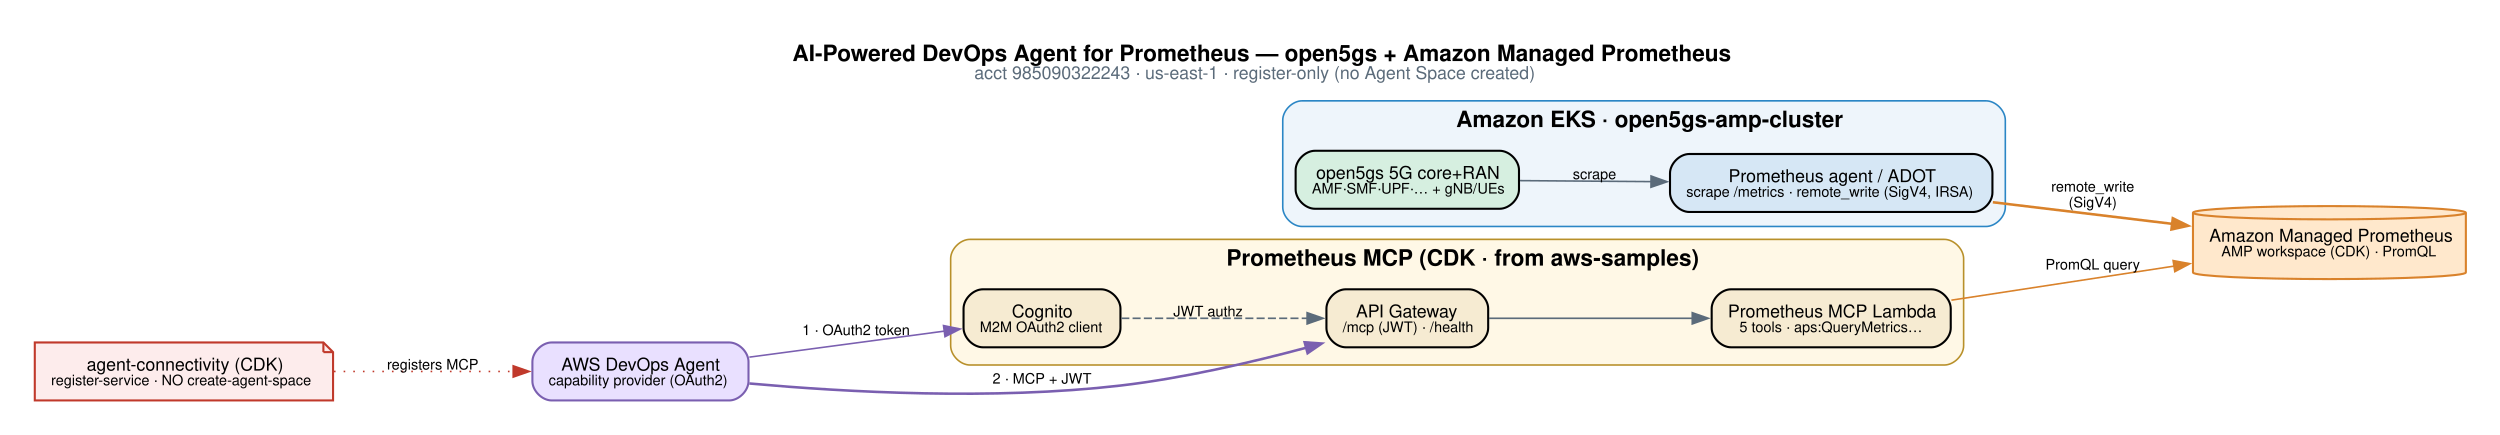
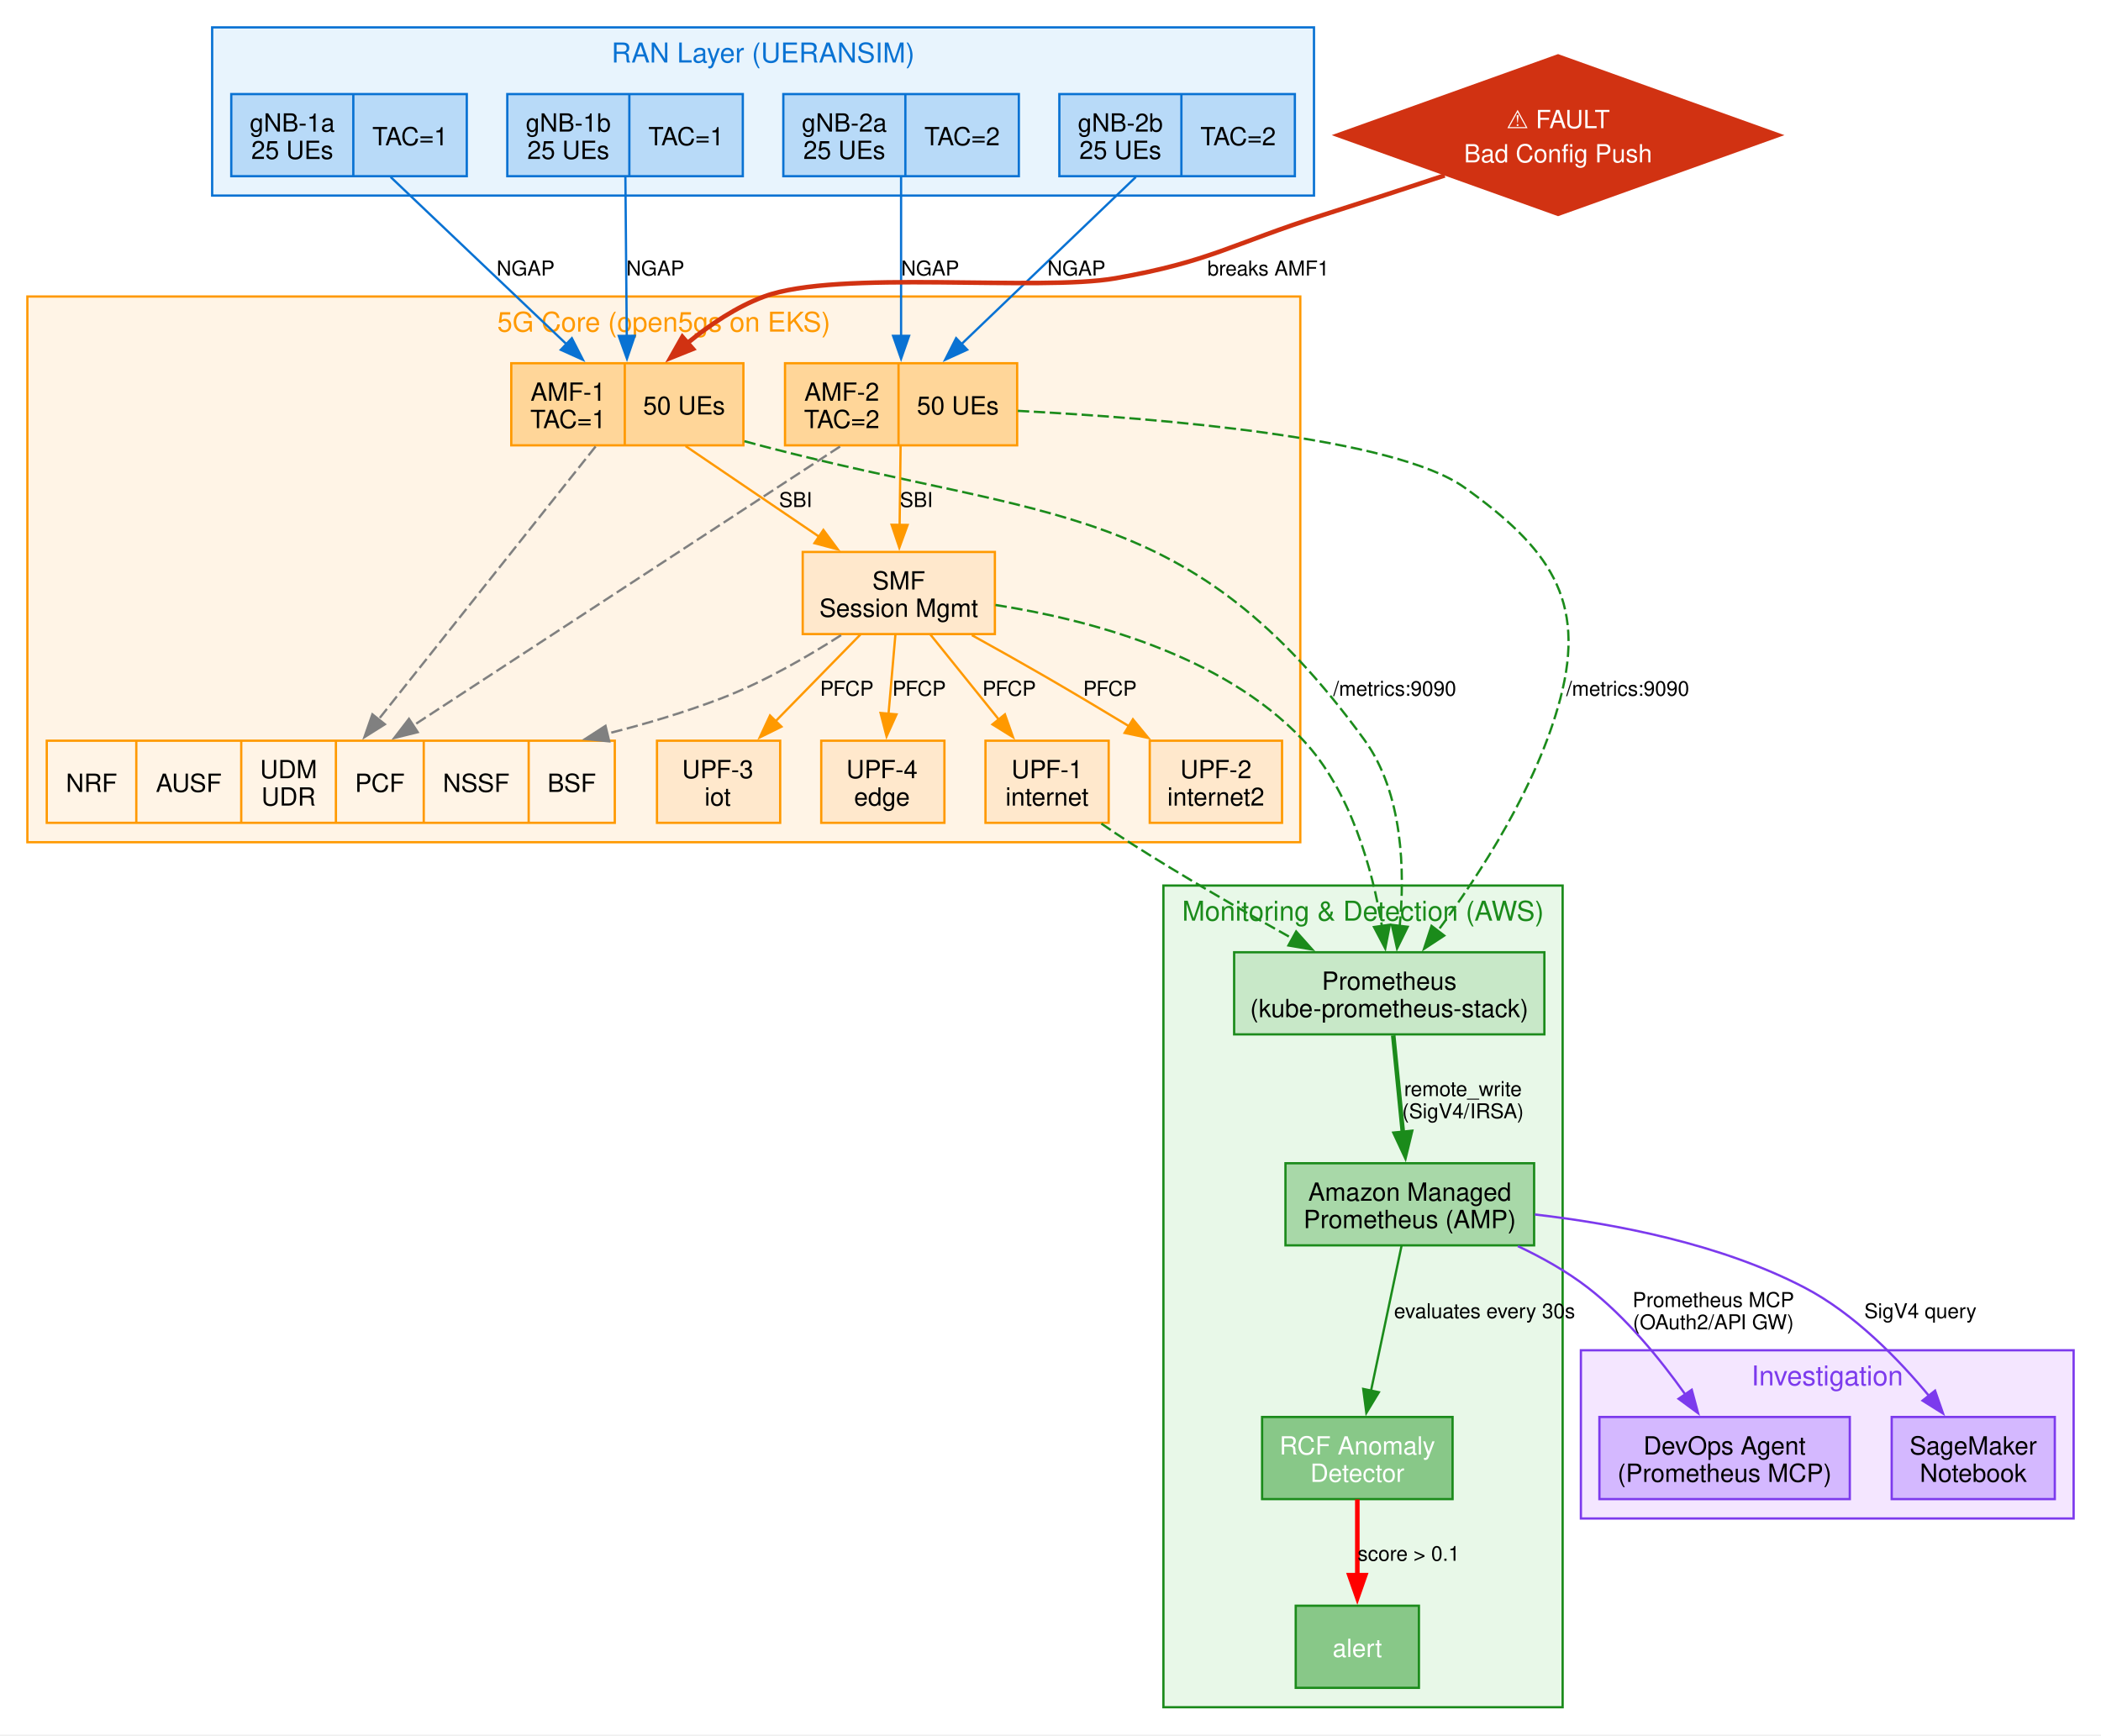
- <svg xmlns="http://www.w3.org/2000/svg" width="1552pt" height="270pt" viewBox="0.00 0.00 1552.00 270.00">
-   <g id="graph0" class="graph" transform="scale(1 1) rotate(0) translate(21.6 248.6)">
-     <polygon fill="white" stroke="none" points="-21.6,21.6 -21.6,-248.6 1530.81,-248.6 1530.81,21.6 -21.6,21.6" />
-     <text xml:space="preserve" text-anchor="start" x="470.35" y="-210.7" font-family="Helvetica,sans-Serif" font-weight="bold" font-size="14.00">AI-Powered DevOps Agent for Prometheus — open5gs + Amazon Managed Prometheus</text>
-     <text xml:space="preserve" text-anchor="start" x="583.23" y="-199.55" font-family="Helvetica,sans-Serif" font-size="11.00" fill="#5b6b7a">acct 985090322243 · us-east-1 · register-only (no Agent Space created)</text>
+ <svg xmlns="http://www.w3.org/2000/svg" width="921pt" height="761pt" viewBox="0.00 0.00 921.00 761.00">
+   <g id="graph0" class="graph" transform="scale(1 1) rotate(0) translate(4 756.5)">
+     <polygon fill="white" stroke="none" points="-4,4 -4,-756.5 917,-756.5 917,4 -4,4" />
    <g id="clust1" class="cluster">
-       <path fill="#eef5fb" stroke="#2b86c5" d="M786.73,-108C786.73,-108 1211.3,-108 1211.3,-108 1217.3,-108 1223.3,-114 1223.3,-120 1223.3,-120 1223.3,-174 1223.3,-174 1223.3,-180 1217.3,-186 1211.3,-186 1211.3,-186 786.73,-186 786.73,-186 780.73,-186 774.73,-180 774.73,-174 774.73,-174 774.73,-120 774.73,-120 774.73,-114 780.73,-108 786.73,-108" />
-       <text xml:space="preserve" text-anchor="start" x="882.39" y="-169.7" font-family="Helvetica,sans-Serif" font-weight="bold" font-size="14.00">Amazon EKS · open5gs-amp-cluster</text>
+       <polygon fill="#e8f4fd" stroke="#0972d3" points="89,-670.75 89,-744.5 572,-744.5 572,-670.75 89,-670.75" />
+       <text xml:space="preserve" text-anchor="middle" x="330.5" y="-729.1" font-family="Helvetica,sans-Serif" font-size="12.00" fill="#0972d3">RAN Layer (UERANSIM)</text>
    </g>
    <g id="clust2" class="cluster">
-       <path fill="#fff8e6" stroke="#b8902a" d="M580.57,-22C580.57,-22 1185.42,-22 1185.42,-22 1191.42,-22 1197.42,-28 1197.42,-34 1197.42,-34 1197.42,-88 1197.42,-88 1197.42,-94 1191.42,-100 1185.42,-100 1185.42,-100 580.57,-100 580.57,-100 574.57,-100 568.57,-94 568.57,-88 568.57,-88 568.57,-34 568.57,-34 568.57,-28 574.57,-22 580.57,-22" />
-       <text xml:space="preserve" text-anchor="start" x="739.75" y="-83.7" font-family="Helvetica,sans-Serif" font-weight="bold" font-size="14.00">Prometheus MCP (CDK · from aws-samples)</text>
+       <polygon fill="#fff4e6" stroke="#ff9900" points="8,-387.25 8,-626.5 566,-626.5 566,-387.25 8,-387.25" />
+       <text xml:space="preserve" text-anchor="middle" x="287" y="-611.1" font-family="Helvetica,sans-Serif" font-size="12.00" fill="#ff9900">5G Core (open5gs on EKS)</text>
+     </g>
+     <g id="clust3" class="cluster">
+       <polygon fill="#e8f8e8" stroke="#1b8b1b" points="506,-8 506,-368.25 681,-368.25 681,-8 506,-8" />
+       <text xml:space="preserve" text-anchor="middle" x="593.5" y="-352.85" font-family="Helvetica,sans-Serif" font-size="12.00" fill="#1b8b1b">Monitoring &amp; Detection (AWS)</text>
+     </g>
+     <g id="clust4" class="cluster">
+       <polygon fill="#f4e6ff" stroke="#7c3aed" points="689,-90.75 689,-164.5 905,-164.5 905,-90.75 689,-90.75" />
+       <text xml:space="preserve" text-anchor="middle" x="797" y="-149.1" font-family="Helvetica,sans-Serif" font-size="12.00" fill="#7c3aed">Investigation</text>
    </g>
    <g id="node1" class="node">
-       <path fill="#d6efe0" stroke="black" stroke-width="1.3" d="M909.39,-155C909.39,-155 794.73,-155 794.73,-155 788.73,-155 782.73,-149 782.73,-143 782.73,-143 782.73,-131 782.73,-131 782.73,-125 788.73,-119 794.73,-119 794.73,-119 909.39,-119 909.39,-119 915.39,-119 921.39,-125 921.39,-131 921.39,-131 921.39,-143 921.39,-143 921.39,-149 915.39,-155 909.39,-155" />
-       <text xml:space="preserve" text-anchor="start" x="795.43" y="-137.55" font-family="Helvetica,sans-Serif" font-size="11.00">open5gs 5G core+RAN</text>
-       <text xml:space="preserve" text-anchor="start" x="792.81" y="-128.45" font-family="Helvetica,sans-Serif" font-size="9.00">AMF·SMF·UPF·… + gNB/UEs</text>
+       <polygon fill="#b8daf8" stroke="#0972d3" points="97.38,-679.25 97.38,-715.25 200.62,-715.25 200.62,-679.25 97.38,-679.25" />
+       <text xml:space="preserve" text-anchor="middle" x="124.12" y="-698.8" font-family="Helvetica,sans-Serif" font-size="11.00">gNB-1a</text>
+       <text xml:space="preserve" text-anchor="middle" x="124.12" y="-686.8" font-family="Helvetica,sans-Serif" font-size="11.00">25 UEs</text>
+       <polyline fill="none" stroke="#0972d3" points="150.88,-679.25 150.88,-715.25" />
+       <text xml:space="preserve" text-anchor="middle" x="175.75" y="-692.8" font-family="Helvetica,sans-Serif" font-size="11.00">TAC=1</text>
+     </g>
+     <g id="node5" class="node">
+       <polygon fill="#ffd699" stroke="#ff9900" points="220.12,-561.25 220.12,-597.25 321.88,-597.25 321.88,-561.25 220.12,-561.25" />
+       <text xml:space="preserve" text-anchor="middle" x="245" y="-580.8" font-family="Helvetica,sans-Serif" font-size="11.00">AMF-1</text>
+       <text xml:space="preserve" text-anchor="middle" x="245" y="-568.8" font-family="Helvetica,sans-Serif" font-size="11.00">TAC=1</text>
+       <polyline fill="none" stroke="#ff9900" points="269.88,-561.25 269.88,-597.25" />
+       <text xml:space="preserve" text-anchor="middle" x="295.88" y="-574.8" font-family="Helvetica,sans-Serif" font-size="11.00">50 UEs</text>
+     </g>
+     <g id="edge1" class="edge">
+       <path fill="none" stroke="#0972d3" d="M167.26,-678.88C187.75,-659.41 221.15,-627.65 244.5,-605.44" />
+       <polygon fill="#0972d3" stroke="#0972d3" points="246.68,-608.21 251.51,-598.78 241.85,-603.13 246.68,-608.21" />
+       <text xml:space="preserve" text-anchor="middle" x="226.41" y="-635.7" font-family="Helvetica,sans-Serif" font-size="9.00">NGAP</text>
    </g>
    <g id="node2" class="node">
-       <path fill="#d6e7f5" stroke="black" stroke-width="1.3" d="M1203.3,-153C1203.3,-153 1027.14,-153 1027.14,-153 1021.14,-153 1015.14,-147 1015.14,-141 1015.14,-141 1015.14,-129 1015.14,-129 1015.14,-123 1021.14,-117 1027.14,-117 1027.14,-117 1203.3,-117 1203.3,-117 1209.3,-117 1215.3,-123 1215.3,-129 1215.3,-129 1215.3,-141 1215.3,-141 1215.3,-147 1209.3,-153 1203.3,-153" />
-       <text xml:space="preserve" text-anchor="start" x="1051.47" y="-135.55" font-family="Helvetica,sans-Serif" font-size="11.00">Prometheus agent / ADOT</text>
-       <text xml:space="preserve" text-anchor="start" x="1025.22" y="-126.45" font-family="Helvetica,sans-Serif" font-size="9.00">scrape /metrics · remote_write (SigV4, IRSA)</text>
-     </g>
-     <g id="edge1" class="edge">
-       <path fill="none" stroke="#5b6b7a" d="M922.02,-136.47C946.99,-136.28 975.86,-136.06 1003.51,-135.85" />
-       <polygon fill="#5b6b7a" stroke="#5b6b7a" points="1003.37,-139.35 1013.35,-135.77 1003.32,-132.35 1003.37,-139.35" />
-       <text xml:space="preserve" text-anchor="middle" x="968.26" y="-137.38" font-family="Helvetica,sans-Serif" font-size="9.00">scrape</text>
+       <polygon fill="#b8daf8" stroke="#0972d3" points="218.38,-679.25 218.38,-715.25 321.62,-715.25 321.62,-679.25 218.38,-679.25" />
+       <text xml:space="preserve" text-anchor="middle" x="245.12" y="-698.8" font-family="Helvetica,sans-Serif" font-size="11.00">gNB-1b</text>
+       <text xml:space="preserve" text-anchor="middle" x="245.12" y="-686.8" font-family="Helvetica,sans-Serif" font-size="11.00">25 UEs</text>
+       <polyline fill="none" stroke="#0972d3" points="271.88,-679.25 271.88,-715.25" />
+       <text xml:space="preserve" text-anchor="middle" x="296.75" y="-692.8" font-family="Helvetica,sans-Serif" font-size="11.00">TAC=1</text>
+     </g>
+     <g id="edge2" class="edge">
+       <path fill="none" stroke="#0972d3" d="M270.15,-678.88C270.31,-660.43 270.56,-630.95 270.75,-609.02" />
+       <polygon fill="#0972d3" stroke="#0972d3" points="274.25,-609.28 270.84,-599.25 267.25,-609.22 274.25,-609.28" />
+       <text xml:space="preserve" text-anchor="middle" x="283.28" y="-635.7" font-family="Helvetica,sans-Serif" font-size="9.00">NGAP</text>
    </g>
    <g id="node3" class="node">
-       <path fill="#ffe8cc" stroke="#d9822b" stroke-width="1.3" d="M1509.21,-116.54C1509.21,-118.81 1471.24,-120.66 1424.5,-120.66 1377.77,-120.66 1339.8,-118.81 1339.8,-116.54 1339.8,-116.54 1339.8,-79.46 1339.8,-79.46 1339.8,-77.19 1377.77,-75.34 1424.5,-75.34 1471.24,-75.34 1509.21,-77.19 1509.21,-79.46 1509.21,-79.46 1509.21,-116.54 1509.21,-116.54" />
-       <path fill="none" stroke="#d9822b" stroke-width="1.3" d="M1509.21,-116.54C1509.21,-114.27 1471.24,-112.42 1424.5,-112.42 1377.77,-112.42 1339.8,-114.27 1339.8,-116.54" />
-       <text xml:space="preserve" text-anchor="start" x="1349.88" y="-98.55" font-family="Helvetica,sans-Serif" font-size="11.00">Amazon Managed Prometheus</text>
-       <text xml:space="preserve" text-anchor="start" x="1357.38" y="-89.45" font-family="Helvetica,sans-Serif" font-size="9.00">AMP workspace (CDK) · PromQL</text>
-     </g>
-     <g id="edge2" class="edge">
-       <path fill="none" stroke="#d9822b" stroke-width="1.6" d="M1215.56,-123.04C1251.25,-118.74 1291.42,-113.9 1326.87,-109.64" />
-       <polygon fill="#d9822b" stroke="#d9822b" stroke-width="1.6" points="1327.28,-113.11 1336.79,-108.44 1326.44,-106.16 1327.28,-113.11" />
-       <text xml:space="preserve" text-anchor="middle" x="1277.55" y="-129.67" font-family="Helvetica,sans-Serif" font-size="9.00">remote_write</text>
-       <text xml:space="preserve" text-anchor="middle" x="1277.55" y="-119.92" font-family="Helvetica,sans-Serif" font-size="9.00">(SigV4)</text>
+       <polygon fill="#b8daf8" stroke="#0972d3" points="339.38,-679.25 339.38,-715.25 442.62,-715.25 442.62,-679.25 339.38,-679.25" />
+       <text xml:space="preserve" text-anchor="middle" x="366.12" y="-698.8" font-family="Helvetica,sans-Serif" font-size="11.00">gNB-2a</text>
+       <text xml:space="preserve" text-anchor="middle" x="366.12" y="-686.8" font-family="Helvetica,sans-Serif" font-size="11.00">25 UEs</text>
+       <polyline fill="none" stroke="#0972d3" points="392.88,-679.25 392.88,-715.25" />
+       <text xml:space="preserve" text-anchor="middle" x="417.75" y="-692.8" font-family="Helvetica,sans-Serif" font-size="11.00">TAC=2</text>
+     </g>
+     <g id="node6" class="node">
+       <polygon fill="#ffd699" stroke="#ff9900" points="340.12,-561.25 340.12,-597.25 441.88,-597.25 441.88,-561.25 340.12,-561.25" />
+       <text xml:space="preserve" text-anchor="middle" x="365" y="-580.8" font-family="Helvetica,sans-Serif" font-size="11.00">AMF-2</text>
+       <text xml:space="preserve" text-anchor="middle" x="365" y="-568.8" font-family="Helvetica,sans-Serif" font-size="11.00">TAC=2</text>
+       <polyline fill="none" stroke="#ff9900" points="389.88,-561.25 389.88,-597.25" />
+       <text xml:space="preserve" text-anchor="middle" x="415.88" y="-574.8" font-family="Helvetica,sans-Serif" font-size="11.00">50 UEs</text>
+     </g>
+     <g id="edge3" class="edge">
+       <path fill="none" stroke="#0972d3" d="M391,-678.88C391,-660.43 391,-630.95 391,-609.02" />
+       <polygon fill="#0972d3" stroke="#0972d3" points="394.5,-609.25 391,-599.25 387.5,-609.25 394.5,-609.25" />
+       <text xml:space="preserve" text-anchor="middle" x="403.75" y="-635.7" font-family="Helvetica,sans-Serif" font-size="9.00">NGAP</text>
    </g>
    <g id="node4" class="node">
-       <path fill="#f6ebd2" stroke="black" stroke-width="1.3" d="M661.98,-69C661.98,-69 588.57,-69 588.57,-69 582.57,-69 576.57,-63 576.57,-57 576.57,-57 576.57,-45 576.57,-45 576.57,-39 582.57,-33 588.57,-33 588.57,-33 661.98,-33 661.98,-33 667.98,-33 673.98,-39 673.98,-45 673.98,-45 673.98,-57 673.98,-57 673.98,-63 667.98,-69 661.98,-69" />
-       <text xml:space="preserve" text-anchor="start" x="606.52" y="-51.55" font-family="Helvetica,sans-Serif" font-size="11.00">Cognito</text>
-       <text xml:space="preserve" text-anchor="start" x="586.65" y="-42.45" font-family="Helvetica,sans-Serif" font-size="9.00">M2M OAuth2 client</text>
-     </g>
-     <g id="node5" class="node">
-       <path fill="#f6ebd2" stroke="black" stroke-width="1.3" d="M890.26,-69C890.26,-69 813.85,-69 813.85,-69 807.85,-69 801.85,-63 801.85,-57 801.85,-57 801.85,-45 801.85,-45 801.85,-39 807.85,-33 813.85,-33 813.85,-33 890.26,-33 890.26,-33 896.26,-33 902.26,-39 902.26,-45 902.26,-45 902.26,-57 902.26,-57 902.26,-63 896.26,-69 890.26,-69" />
-       <text xml:space="preserve" text-anchor="start" x="820.18" y="-51.55" font-family="Helvetica,sans-Serif" font-size="11.00">API Gateway</text>
-       <text xml:space="preserve" text-anchor="start" x="811.93" y="-42.45" font-family="Helvetica,sans-Serif" font-size="9.00">/mcp (JWT) · /health</text>
+       <polygon fill="#b8daf8" stroke="#0972d3" points="460.38,-679.25 460.38,-715.25 563.62,-715.25 563.62,-679.25 460.38,-679.25" />
+       <text xml:space="preserve" text-anchor="middle" x="487.12" y="-698.8" font-family="Helvetica,sans-Serif" font-size="11.00">gNB-2b</text>
+       <text xml:space="preserve" text-anchor="middle" x="487.12" y="-686.8" font-family="Helvetica,sans-Serif" font-size="11.00">25 UEs</text>
+       <polyline fill="none" stroke="#0972d3" points="513.88,-679.25 513.88,-715.25" />
+       <text xml:space="preserve" text-anchor="middle" x="538.75" y="-692.8" font-family="Helvetica,sans-Serif" font-size="11.00">TAC=2</text>
    </g>
    <g id="edge4" class="edge">
-       <path fill="none" stroke="#5b6b7a" stroke-dasharray="5,2" d="M674.5,-51C708.25,-51 753.63,-51 789.92,-51" />
-       <polygon fill="#5b6b7a" stroke="#5b6b7a" points="789.85,-54.5 799.85,-51 789.85,-47.5 789.85,-54.5" />
-       <text xml:space="preserve" text-anchor="middle" x="728.35" y="-52.2" font-family="Helvetica,sans-Serif" font-size="9.00">JWT authz</text>
-     </g>
-     <g id="node6" class="node">
-       <path fill="#f6ebd2" stroke="black" stroke-width="1.3" d="M1177.42,-69C1177.42,-69 1053.01,-69 1053.01,-69 1047.01,-69 1041.01,-63 1041.01,-57 1041.01,-57 1041.01,-45 1041.01,-45 1041.01,-39 1047.01,-33 1053.01,-33 1053.01,-33 1177.42,-33 1177.42,-33 1183.42,-33 1189.42,-39 1189.42,-45 1189.42,-45 1189.42,-57 1189.42,-57 1189.42,-63 1183.42,-69 1177.42,-69" />
-       <text xml:space="preserve" text-anchor="start" x="1051.09" y="-51.55" font-family="Helvetica,sans-Serif" font-size="11.00">Prometheus MCP Lambda</text>
-       <text xml:space="preserve" text-anchor="start" x="1058.22" y="-42.45" font-family="Helvetica,sans-Serif" font-size="9.00">5 tools · aps:QueryMetrics…</text>
-     </g>
-     <g id="edge3" class="edge">
-       <path fill="none" stroke="#5b6b7a" d="M902.8,-51C938.45,-51 987.36,-51 1029.16,-51" />
-       <polygon fill="#5b6b7a" stroke="#5b6b7a" points="1028.95,-54.5 1038.95,-51 1028.95,-47.5 1028.95,-54.5" />
+       <path fill="none" stroke="#0972d3" d="M493.89,-678.88C473.57,-659.41 440.44,-627.65 417.28,-605.44" />
+       <polygon fill="#0972d3" stroke="#0972d3" points="419.97,-603.18 410.33,-598.78 415.13,-608.23 419.97,-603.18" />
+       <text xml:space="preserve" text-anchor="middle" x="467.88" y="-635.7" font-family="Helvetica,sans-Serif" font-size="9.00">NGAP</text>
+     </g>
+     <g id="node7" class="node">
+       <polygon fill="#ffe8cc" stroke="#ff9900" points="347.88,-478.5 347.88,-514.5 432.12,-514.5 432.12,-478.5 347.88,-478.5" />
+       <text xml:space="preserve" text-anchor="middle" x="390" y="-498.05" font-family="Helvetica,sans-Serif" font-size="11.00">SMF</text>
+       <text xml:space="preserve" text-anchor="middle" x="390" y="-486.05" font-family="Helvetica,sans-Serif" font-size="11.00">Session Mgmt</text>
    </g>
    <g id="edge5" class="edge">
-       <path fill="none" stroke="#d9822b" d="M1189.82,-62.26C1231.32,-68.6 1283.62,-76.6 1328.21,-83.42" />
-       <polygon fill="#d9822b" stroke="#d9822b" points="1327.46,-86.85 1337.88,-84.9 1328.52,-79.93 1327.46,-86.85" />
-       <text xml:space="preserve" text-anchor="middle" x="1277.55" y="-81.29" font-family="Helvetica,sans-Serif" font-size="9.00">PromQL query</text>
-     </g>
-     <g id="node7" class="node">
-       <path fill="#e9e0ff" stroke="#7a5fb0" stroke-width="1.3" d="M431.07,-36C431.07,-36 320.91,-36 320.91,-36 314.91,-36 308.91,-30 308.91,-24 308.91,-24 308.91,-12 308.91,-12 308.91,-6 314.91,0 320.91,0 320.91,0 431.07,0 431.07,0 437.07,0 443.07,-6 443.07,-12 443.07,-12 443.07,-24 443.07,-24 443.07,-30 437.07,-36 431.07,-36" />
-       <text xml:space="preserve" text-anchor="start" x="326.86" y="-18.55" font-family="Helvetica,sans-Serif" font-size="11.00">AWS DevOps Agent</text>
-       <text xml:space="preserve" text-anchor="start" x="318.99" y="-9.45" font-family="Helvetica,sans-Serif" font-size="9.00">capability provider (OAuth2)</text>
+       <path fill="none" stroke="#ff9900" d="M296.53,-560.93C313.63,-549.32 336.35,-533.9 355.11,-521.17" />
+       <polygon fill="#ff9900" stroke="#ff9900" points="356.95,-524.16 363.26,-515.64 353.02,-518.36 356.95,-524.16" />
+       <text xml:space="preserve" text-anchor="middle" x="344.75" y="-534.2" font-family="Helvetica,sans-Serif" font-size="9.00">SBI</text>
+     </g>
+     <g id="node12" class="node">
+       <polygon fill="#fff4e6" stroke="#ff9900" points="16.5,-395.75 16.5,-431.75 265.5,-431.75 265.5,-395.75 16.5,-395.75" />
+       <text xml:space="preserve" text-anchor="middle" x="36.12" y="-409.3" font-family="Helvetica,sans-Serif" font-size="11.00">NRF</text>
+       <polyline fill="none" stroke="#ff9900" points="55.75,-395.75 55.75,-431.75" />
+       <text xml:space="preserve" text-anchor="middle" x="78.75" y="-409.3" font-family="Helvetica,sans-Serif" font-size="11.00">AUSF</text>
+       <polyline fill="none" stroke="#ff9900" points="101.75,-395.75 101.75,-431.75" />
+       <text xml:space="preserve" text-anchor="middle" x="122.5" y="-415.3" font-family="Helvetica,sans-Serif" font-size="11.00">UDM</text>
+       <text xml:space="preserve" text-anchor="middle" x="122.5" y="-403.3" font-family="Helvetica,sans-Serif" font-size="11.00">UDR</text>
+       <polyline fill="none" stroke="#ff9900" points="143.25,-395.75 143.25,-431.75" />
+       <text xml:space="preserve" text-anchor="middle" x="162.5" y="-409.3" font-family="Helvetica,sans-Serif" font-size="11.00">PCF</text>
+       <polyline fill="none" stroke="#ff9900" points="181.75,-395.75 181.75,-431.75" />
+       <text xml:space="preserve" text-anchor="middle" x="204.75" y="-409.3" font-family="Helvetica,sans-Serif" font-size="11.00">NSSF</text>
+       <polyline fill="none" stroke="#ff9900" points="227.75,-395.75 227.75,-431.75" />
+       <text xml:space="preserve" text-anchor="middle" x="246.62" y="-409.3" font-family="Helvetica,sans-Serif" font-size="11.00">BSF</text>
+     </g>
+     <g id="edge11" class="edge">
+       <path fill="none" stroke="gray" stroke-dasharray="5,2" d="M257.09,-560.75C234.22,-531.99 188.55,-474.55 161.82,-440.93" />
+       <polygon fill="gray" stroke="gray" points="164.72,-438.96 155.75,-433.31 159.24,-443.31 164.72,-438.96" />
+     </g>
+     <g id="node13" class="node">
+       <polygon fill="#c8e8c8" stroke="#1b8b1b" points="537,-303 537,-339 673,-339 673,-303 537,-303" />
+       <text xml:space="preserve" text-anchor="middle" x="605" y="-322.55" font-family="Helvetica,sans-Serif" font-size="11.00">Prometheus</text>
+       <text xml:space="preserve" text-anchor="middle" x="605" y="-310.55" font-family="Helvetica,sans-Serif" font-size="11.00">(kube-prometheus-stack)</text>
+     </g>
+     <g id="edge14" class="edge">
+       <path fill="none" stroke="#1b8b1b" stroke-dasharray="5,2" d="M322.33,-563.07C325.26,-562.27 328.17,-561.49 331,-560.75 456.88,-527.9 517.41,-537.41 594,-432.25 611.15,-408.71 611.86,-374.44 609.58,-350.38" />
+       <polygon fill="#1b8b1b" stroke="#1b8b1b" points="613.08,-350.17 608.41,-340.66 606.13,-351 613.08,-350.17" />
+       <text xml:space="preserve" text-anchor="middle" x="607.4" y="-451.45" font-family="Helvetica,sans-Serif" font-size="9.00">/metrics:9090</text>
    </g>
    <g id="edge6" class="edge">
-       <path fill="none" stroke="#7a5fb0" d="M443.58,-26.89C481.44,-31.94 528.43,-38.21 565,-43.09" />
-       <polygon fill="#7a5fb0" stroke="#7a5fb0" points="564.12,-46.5 574.5,-44.36 565.05,-39.57 564.12,-46.5" />
-       <text xml:space="preserve" text-anchor="middle" x="509.82" y="-40.58" font-family="Helvetica,sans-Serif" font-size="9.00">1 · OAuth2 token</text>
+       <path fill="none" stroke="#ff9900" d="M390.79,-561.13C390.66,-551.02 390.5,-537.98 390.36,-526.33" />
+       <polygon fill="#ff9900" stroke="#ff9900" points="393.86,-526.35 390.23,-516.39 386.86,-526.43 393.86,-526.35" />
+       <text xml:space="preserve" text-anchor="middle" x="397.68" y="-534.2" font-family="Helvetica,sans-Serif" font-size="9.00">SBI</text>
+     </g>
+     <g id="edge12" class="edge">
+       <path fill="none" stroke="gray" stroke-dasharray="5,2" d="M364.25,-560.75C319.14,-531.25 227.91,-471.59 177.15,-438.39" />
+       <polygon fill="gray" stroke="gray" points="179.11,-435.49 168.83,-432.95 175.28,-441.35 179.11,-435.49" />
+     </g>
+     <g id="edge15" class="edge">
+       <path fill="none" stroke="#1b8b1b" stroke-dasharray="5,2" d="M442.18,-576.37C505.16,-573.14 607.5,-564.61 638,-542.75 674.7,-516.44 691.53,-493.9 680,-450.25 669.83,-411.72 644.62,-372.99 626.23,-348.33" />
+       <polygon fill="#1b8b1b" stroke="#1b8b1b" points="629.09,-346.31 620.23,-340.49 623.53,-350.56 629.09,-346.31" />
+       <text xml:space="preserve" text-anchor="middle" x="709.54" y="-451.45" font-family="Helvetica,sans-Serif" font-size="9.00">/metrics:9090</text>
+     </g>
+     <g id="node8" class="node">
+       <polygon fill="#ffe8cc" stroke="#ff9900" points="428,-395.75 428,-431.75 482,-431.75 482,-395.75 428,-395.75" />
+       <text xml:space="preserve" text-anchor="middle" x="455" y="-415.3" font-family="Helvetica,sans-Serif" font-size="11.00">UPF-1</text>
+       <text xml:space="preserve" text-anchor="middle" x="455" y="-403.3" font-family="Helvetica,sans-Serif" font-size="11.00">internet</text>
    </g>
    <g id="edge7" class="edge">
-       <path fill="none" stroke="#7a5fb0" stroke-width="1.6" d="M443.58,-10.54C503.92,-5.09 595.2,-0.09 673.98,-9.25 712.99,-13.79 755.88,-23.77 789.68,-32.83" />
-       <polygon fill="#7a5fb0" stroke="#7a5fb0" stroke-width="1.6" points="788.33,-36.09 798.9,-35.35 790.17,-29.34 788.33,-36.09" />
-       <text xml:space="preserve" text-anchor="middle" x="625.27" y="-10.45" font-family="Helvetica,sans-Serif" font-size="9.00">2 · MCP + JWT</text>
-     </g>
-     <g id="node8" class="node">
-       <polygon fill="#fdecec" stroke="#c0392b" stroke-width="1.3" points="179.16,-36 0,-36 0,0 185.16,0 185.16,-30 179.16,-36" />
-       <polyline fill="none" stroke="#c0392b" stroke-width="1.3" points="179.16,-36 179.16,-30" />
-       <polyline fill="none" stroke="#c0392b" stroke-width="1.3" points="185.16,-30 179.16,-30" />
-       <text xml:space="preserve" text-anchor="start" x="32.2" y="-18.55" font-family="Helvetica,sans-Serif" font-size="11.00">agent-connectivity (CDK)</text>
-       <text xml:space="preserve" text-anchor="start" x="10.08" y="-9.45" font-family="Helvetica,sans-Serif" font-size="9.00">register-service · NO create-agent-space</text>
+       <path fill="none" stroke="#ff9900" d="M403.78,-478.38C412.52,-467.53 423.98,-453.29 433.85,-441.03" />
+       <polygon fill="#ff9900" stroke="#ff9900" points="436.52,-443.29 440.06,-433.31 431.06,-438.9 436.52,-443.29" />
+       <text xml:space="preserve" text-anchor="middle" x="438.39" y="-451.45" font-family="Helvetica,sans-Serif" font-size="9.00">PFCP</text>
+     </g>
+     <g id="node9" class="node">
+       <polygon fill="#ffe8cc" stroke="#ff9900" points="500,-395.75 500,-431.75 558,-431.75 558,-395.75 500,-395.75" />
+       <text xml:space="preserve" text-anchor="middle" x="529" y="-415.3" font-family="Helvetica,sans-Serif" font-size="11.00">UPF-2</text>
+       <text xml:space="preserve" text-anchor="middle" x="529" y="-403.3" font-family="Helvetica,sans-Serif" font-size="11.00">internet2</text>
    </g>
    <g id="edge8" class="edge">
-       <path fill="none" stroke="#c0392b" stroke-dasharray="1,5" d="M185.72,-18C221.73,-18 262.57,-18 297.07,-18" />
-       <polygon fill="#c0392b" stroke="#c0392b" points="297,-21.5 307,-18 297,-14.5 297,-21.5" />
-       <text xml:space="preserve" text-anchor="middle" x="247.03" y="-19.2" font-family="Helvetica,sans-Serif" font-size="9.00">registers MCP</text>
+       <path fill="none" stroke="#ff9900" d="M422.03,-478.03C432.29,-472.36 443.66,-465.98 454,-460 466.13,-452.98 479.25,-445.15 491.08,-438" />
+       <polygon fill="#ff9900" stroke="#ff9900" points="492.63,-441.15 499.36,-432.97 488.99,-435.17 492.63,-441.15" />
+       <text xml:space="preserve" text-anchor="middle" x="482.56" y="-451.45" font-family="Helvetica,sans-Serif" font-size="9.00">PFCP</text>
+     </g>
+     <g id="node10" class="node">
+       <polygon fill="#ffe8cc" stroke="#ff9900" points="284,-395.75 284,-431.75 338,-431.75 338,-395.75 284,-395.75" />
+       <text xml:space="preserve" text-anchor="middle" x="310.62" y="-415.3" font-family="Helvetica,sans-Serif" font-size="11.00">UPF-3</text>
+       <text xml:space="preserve" text-anchor="middle" x="310.62" y="-403.3" font-family="Helvetica,sans-Serif" font-size="11.00">iot</text>
+     </g>
+     <g id="edge9" class="edge">
+       <path fill="none" stroke="#ff9900" d="M373.25,-478.38C362.43,-467.32 348.15,-452.73 336,-440.31" />
+       <polygon fill="#ff9900" stroke="#ff9900" points="338.56,-437.91 329.06,-433.21 333.55,-442.81 338.56,-437.91" />
+       <text xml:space="preserve" text-anchor="middle" x="367.23" y="-451.45" font-family="Helvetica,sans-Serif" font-size="9.00">PFCP</text>
+     </g>
+     <g id="node11" class="node">
+       <polygon fill="#ffe8cc" stroke="#ff9900" points="356,-395.75 356,-431.75 410,-431.75 410,-395.75 356,-395.75" />
+       <text xml:space="preserve" text-anchor="middle" x="382.62" y="-415.3" font-family="Helvetica,sans-Serif" font-size="11.00">UPF-4</text>
+       <text xml:space="preserve" text-anchor="middle" x="382.62" y="-403.3" font-family="Helvetica,sans-Serif" font-size="11.00">edge</text>
+     </g>
+     <g id="edge10" class="edge">
+       <path fill="none" stroke="#ff9900" d="M388.52,-478.38C387.64,-468.27 386.51,-455.23 385.5,-443.58" />
+       <polygon fill="#ff9900" stroke="#ff9900" points="388.99,-443.3 384.64,-433.64 382.01,-443.9 388.99,-443.3" />
+       <text xml:space="preserve" text-anchor="middle" x="398.92" y="-451.45" font-family="Helvetica,sans-Serif" font-size="9.00">PFCP</text>
+     </g>
+     <g id="edge13" class="edge">
+       <path fill="none" stroke="gray" stroke-dasharray="5,2" d="M364.69,-478.02C349.91,-468.54 330.57,-457.35 312,-450.25 296.2,-444.21 279.17,-439.12 262.19,-434.84" />
+       <polygon fill="gray" stroke="gray" points="263.07,-431.46 252.53,-432.51 261.43,-438.26 263.07,-431.46" />
+     </g>
+     <g id="edge16" class="edge">
+       <path fill="none" stroke="#1b8b1b" stroke-dasharray="5,2" d="M432.38,-491.26C472.45,-485.02 531.57,-469.71 567,-432.25 588.28,-409.75 597.7,-374.78 601.83,-350.27" />
+       <polygon fill="#1b8b1b" stroke="#1b8b1b" points="605.25,-351.08 603.24,-340.67 598.32,-350.06 605.25,-351.08" />
+     </g>
+     <g id="edge17" class="edge">
+       <path fill="none" stroke="#1b8b1b" stroke-dasharray="5,2" d="M478.79,-395.41C482.82,-392.62 487,-389.8 491,-387.25 514.23,-372.42 540.94,-357.05 562.66,-344.96" />
+       <polygon fill="#1b8b1b" stroke="#1b8b1b" points="564.19,-348.11 571.24,-340.2 560.8,-341.98 564.19,-348.11" />
+     </g>
+     <g id="node14" class="node">
+       <polygon fill="#a8d8a8" stroke="#1b8b1b" points="559.5,-210.5 559.5,-246.5 668.5,-246.5 668.5,-210.5 559.5,-210.5" />
+       <text xml:space="preserve" text-anchor="middle" x="614" y="-230.05" font-family="Helvetica,sans-Serif" font-size="11.00">Amazon Managed</text>
+       <text xml:space="preserve" text-anchor="middle" x="614" y="-218.05" font-family="Helvetica,sans-Serif" font-size="11.00">Prometheus (AMP)</text>
+     </g>
+     <g id="edge18" class="edge">
+       <path fill="none" stroke="#1b8b1b" stroke-width="2" d="M606.74,-302.55C607.94,-290.41 609.58,-273.9 611,-259.65" />
+       <polygon fill="#1b8b1b" stroke="#1b8b1b" stroke-width="2" points="614.46,-260.21 611.97,-249.91 607.5,-259.51 614.46,-260.21" />
+       <text xml:space="preserve" text-anchor="middle" x="637.31" y="-275.95" font-family="Helvetica,sans-Serif" font-size="9.00">remote_write</text>
+       <text xml:space="preserve" text-anchor="middle" x="637.31" y="-266.2" font-family="Helvetica,sans-Serif" font-size="9.00">(SigV4/IRSA)</text>
+     </g>
+     <g id="node15" class="node">
+       <polygon fill="#88c888" stroke="#1b8b1b" points="549.25,-99.25 549.25,-135.25 632.75,-135.25 632.75,-99.25 549.25,-99.25" />
+       <text xml:space="preserve" text-anchor="middle" x="591" y="-118.8" font-family="Helvetica,sans-Serif" font-size="11.00" fill="white">RCF Anomaly</text>
+       <text xml:space="preserve" text-anchor="middle" x="591" y="-106.8" font-family="Helvetica,sans-Serif" font-size="11.00" fill="white">Detector</text>
+     </g>
+     <g id="edge19" class="edge">
+       <path fill="none" stroke="#1b8b1b" d="M610.41,-210.43C606.82,-193.37 601.23,-166.85 596.97,-146.62" />
+       <polygon fill="#1b8b1b" stroke="#1b8b1b" points="600.44,-146.11 594.96,-137.04 593.59,-147.55 600.44,-146.11" />
+       <text xml:space="preserve" text-anchor="middle" x="646.78" y="-178.57" font-family="Helvetica,sans-Serif" font-size="9.00">evaluates every 30s</text>
+     </g>
+     <g id="node17" class="node">
+       <polygon fill="#d4b8ff" stroke="#7c3aed" points="697.12,-99.25 697.12,-135.25 806.88,-135.25 806.88,-99.25 697.12,-99.25" />
+       <text xml:space="preserve" text-anchor="middle" x="752" y="-118.8" font-family="Helvetica,sans-Serif" font-size="11.00">DevOps Agent</text>
+       <text xml:space="preserve" text-anchor="middle" x="752" y="-106.8" font-family="Helvetica,sans-Serif" font-size="11.00">(Prometheus MCP)</text>
+     </g>
+     <g id="edge21" class="edge">
+       <path fill="none" stroke="#7c3aed" d="M661.37,-210.16C671.98,-205.16 682.81,-199.09 692,-192 708.83,-179.01 723.91,-160.42 734.74,-145.16" />
+       <polygon fill="#7c3aed" stroke="#7c3aed" points="737.6,-147.18 740.37,-136.95 731.83,-143.22 737.6,-147.18" />
+       <text xml:space="preserve" text-anchor="middle" x="747.08" y="-183.45" font-family="Helvetica,sans-Serif" font-size="9.00">Prometheus MCP</text>
+       <text xml:space="preserve" text-anchor="middle" x="747.08" y="-173.7" font-family="Helvetica,sans-Serif" font-size="9.00">(OAuth2/API GW)</text>
+     </g>
+     <g id="node18" class="node">
+       <polygon fill="#d4b8ff" stroke="#7c3aed" points="825.25,-99.25 825.25,-135.25 896.75,-135.25 896.75,-99.25 825.25,-99.25" />
+       <text xml:space="preserve" text-anchor="middle" x="861" y="-118.8" font-family="Helvetica,sans-Serif" font-size="11.00">SageMaker</text>
+       <text xml:space="preserve" text-anchor="middle" x="861" y="-106.8" font-family="Helvetica,sans-Serif" font-size="11.00">Notebook</text>
+     </g>
+     <g id="edge22" class="edge">
+       <path fill="none" stroke="#7c3aed" d="M668.81,-224.03C704.2,-219.96 750.3,-211.14 787,-192 808.85,-180.61 828.35,-160.54 841.84,-144.21" />
+       <polygon fill="#7c3aed" stroke="#7c3aed" points="844.26,-146.79 847.75,-136.79 838.78,-142.43 844.26,-146.79" />
+       <text xml:space="preserve" text-anchor="middle" x="837.83" y="-178.57" font-family="Helvetica,sans-Serif" font-size="9.00">SigV4 query</text>
+     </g>
+     <g id="node16" class="node">
+       <polygon fill="#88c888" stroke="#1b8b1b" points="564,-16.5 564,-52.5 618,-52.5 618,-16.5 564,-16.5" />
+       <text xml:space="preserve" text-anchor="middle" x="591" y="-30.05" font-family="Helvetica,sans-Serif" font-size="11.00" fill="white">alert</text>
+     </g>
+     <g id="edge20" class="edge">
+       <path fill="none" stroke="red" stroke-width="2" d="M591,-99.13C591,-89.45 591,-77.07 591,-65.81" />
+       <polygon fill="red" stroke="red" stroke-width="2" points="594.5,-65.91 591,-55.91 587.5,-65.91 594.5,-65.91" />
+       <text xml:space="preserve" text-anchor="middle" x="613.5" y="-72.2" font-family="Helvetica,sans-Serif" font-size="9.00">score &gt; 0.1</text>
+     </g>
+     <g id="node19" class="node">
+       <polygon fill="#d13212" stroke="#d13212" points="679,-732.25 581.25,-697.25 679,-662.25 776.75,-697.25 679,-732.25" />
+       <text xml:space="preserve" text-anchor="middle" x="679" y="-700.3" font-family="Helvetica,sans-Serif" font-size="11.00" fill="white">⚠️ FAULT</text>
+       <text xml:space="preserve" text-anchor="middle" x="679" y="-685.3" font-family="Helvetica,sans-Serif" font-size="11.00" fill="white">Bad Config Push</text>
+     </g>
+     <g id="edge23" class="edge">
+       <path fill="none" stroke="#d13212" stroke-width="2" d="M629.3,-679.59C612.41,-674 593.41,-667.78 576,-662.25 535.7,-649.46 526.65,-641.82 485,-634.5 451.25,-628.57 363.14,-638.39 331,-626.5 318.86,-622.01 307.19,-614.14 297.42,-606.15" />
+       <polygon fill="#d13212" stroke="#d13212" stroke-width="2" points="299.74,-603.53 289.91,-599.58 295.13,-608.8 299.74,-603.53" />
+       <text xml:space="preserve" text-anchor="middle" x="551.96" y="-635.7" font-family="Helvetica,sans-Serif" font-size="9.00">breaks AMF1</text>
    </g>
  </g>
</svg>
